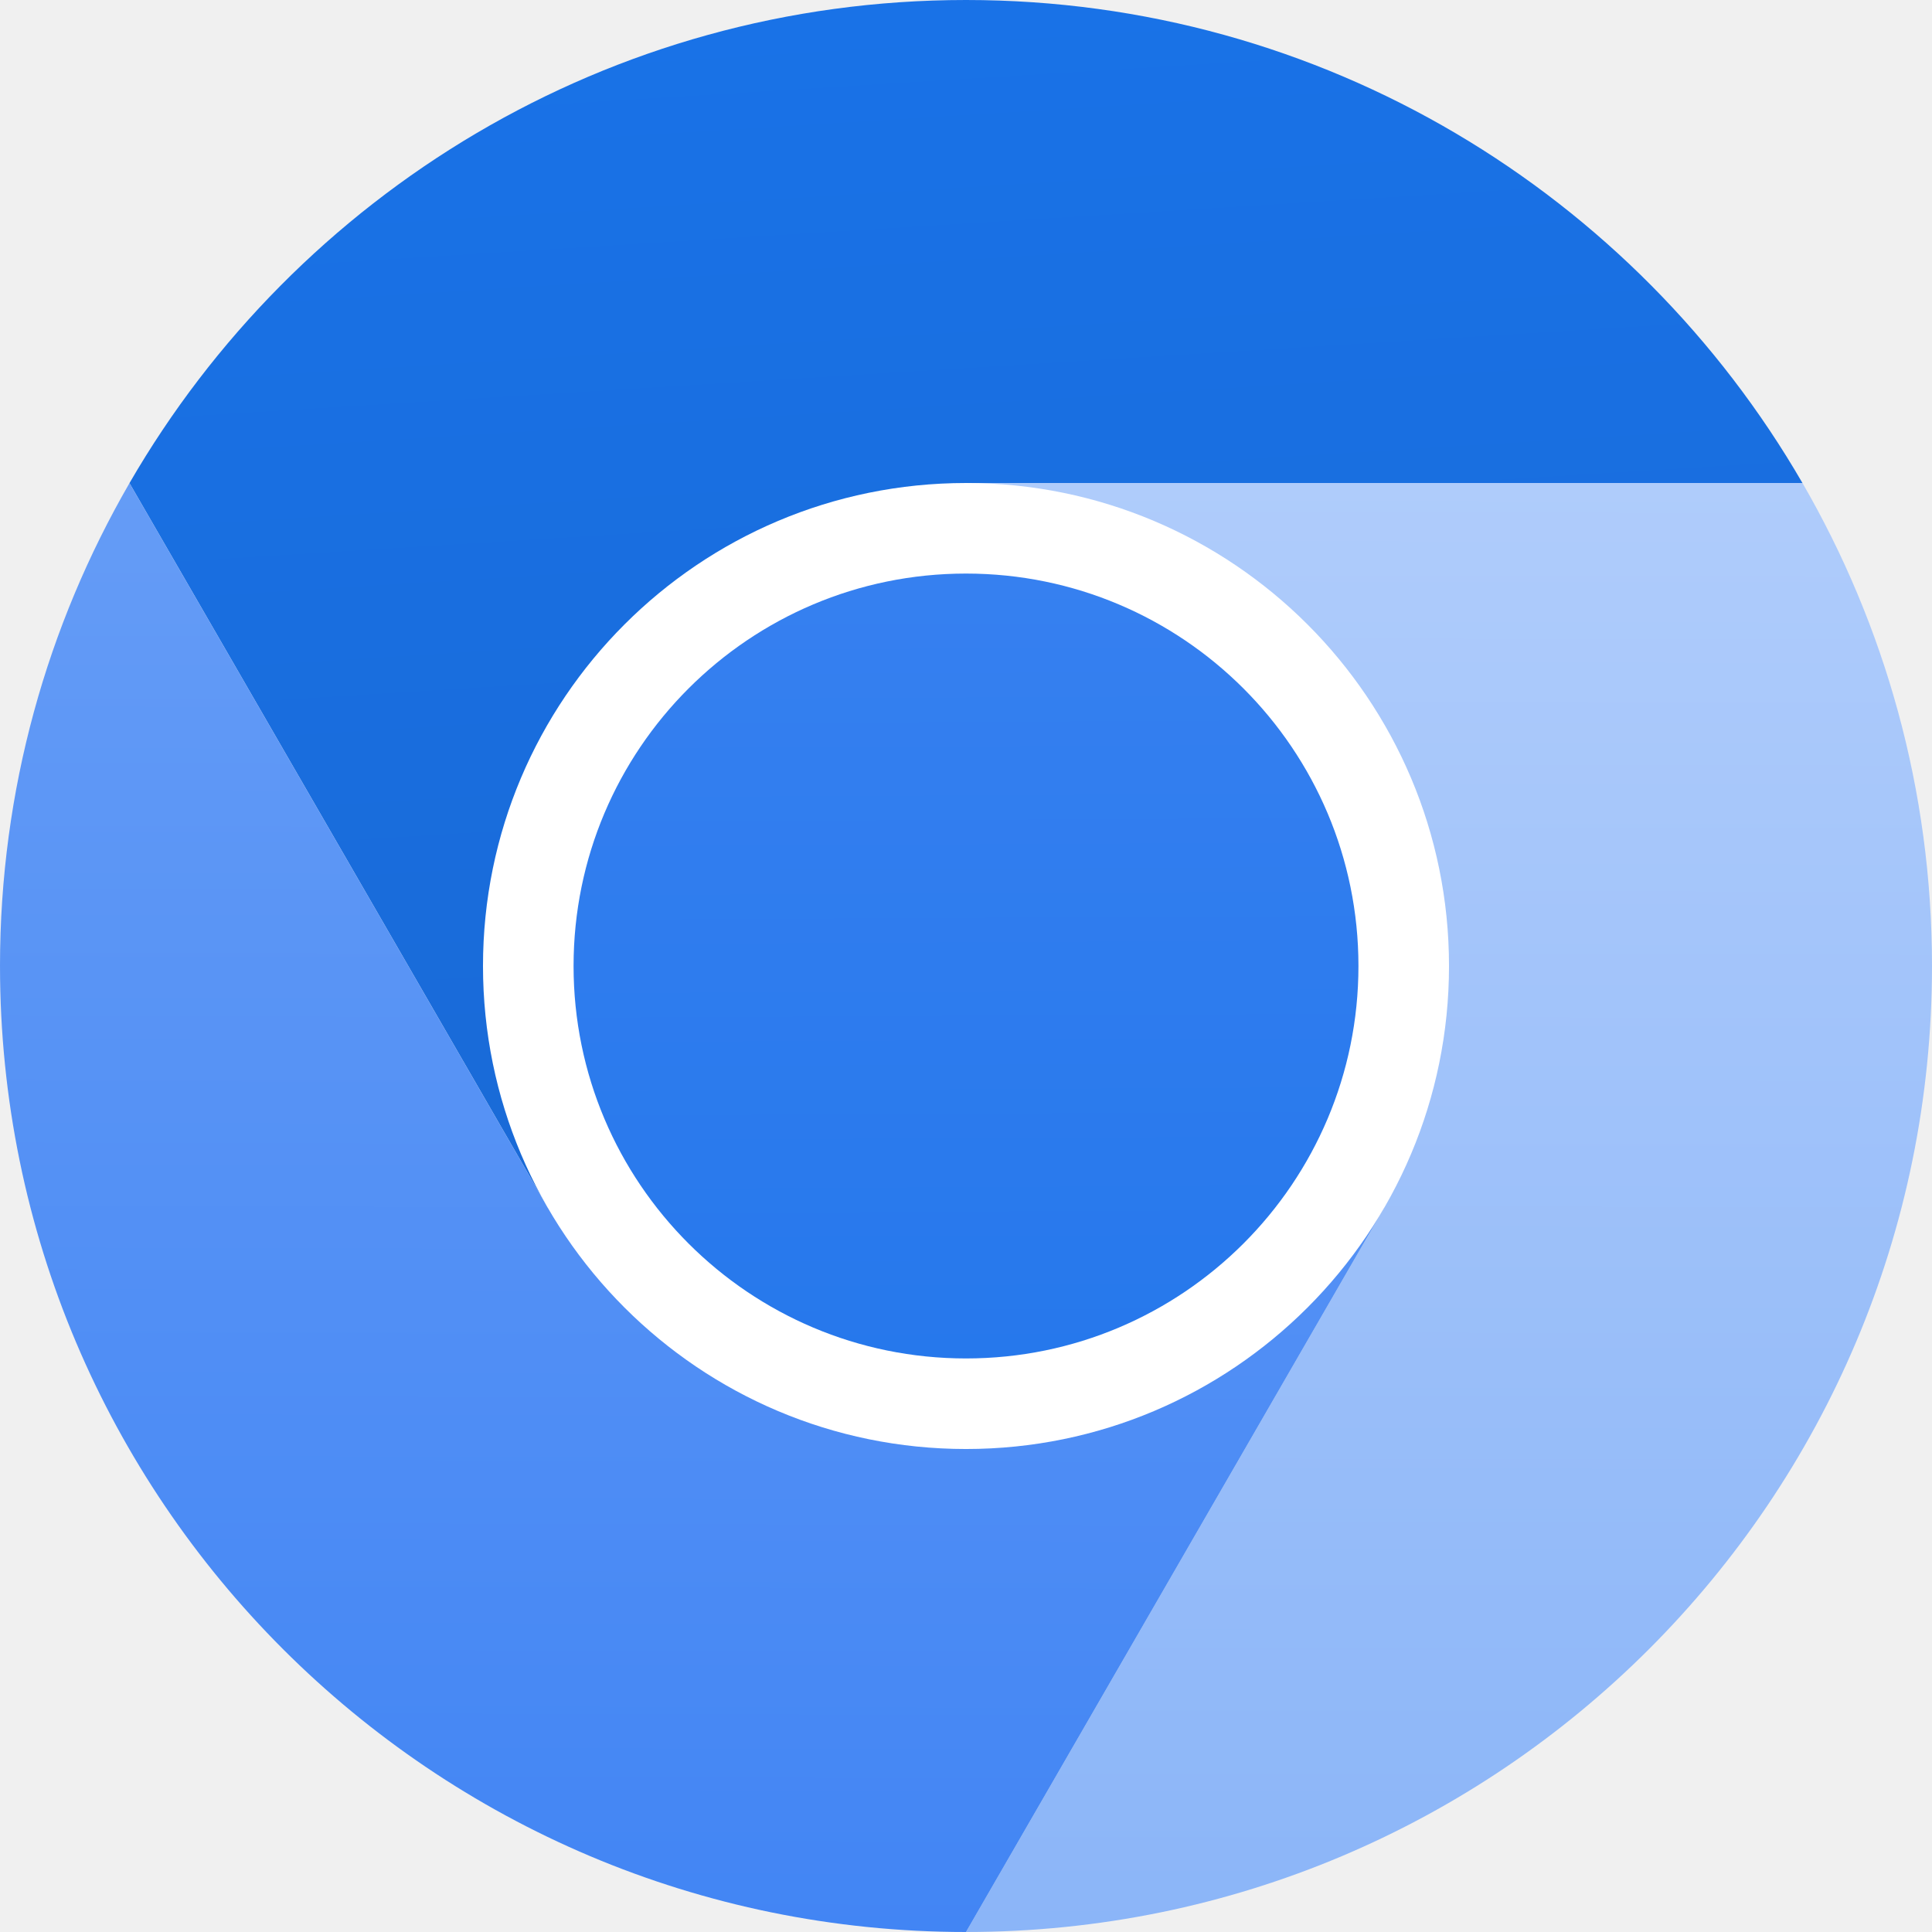
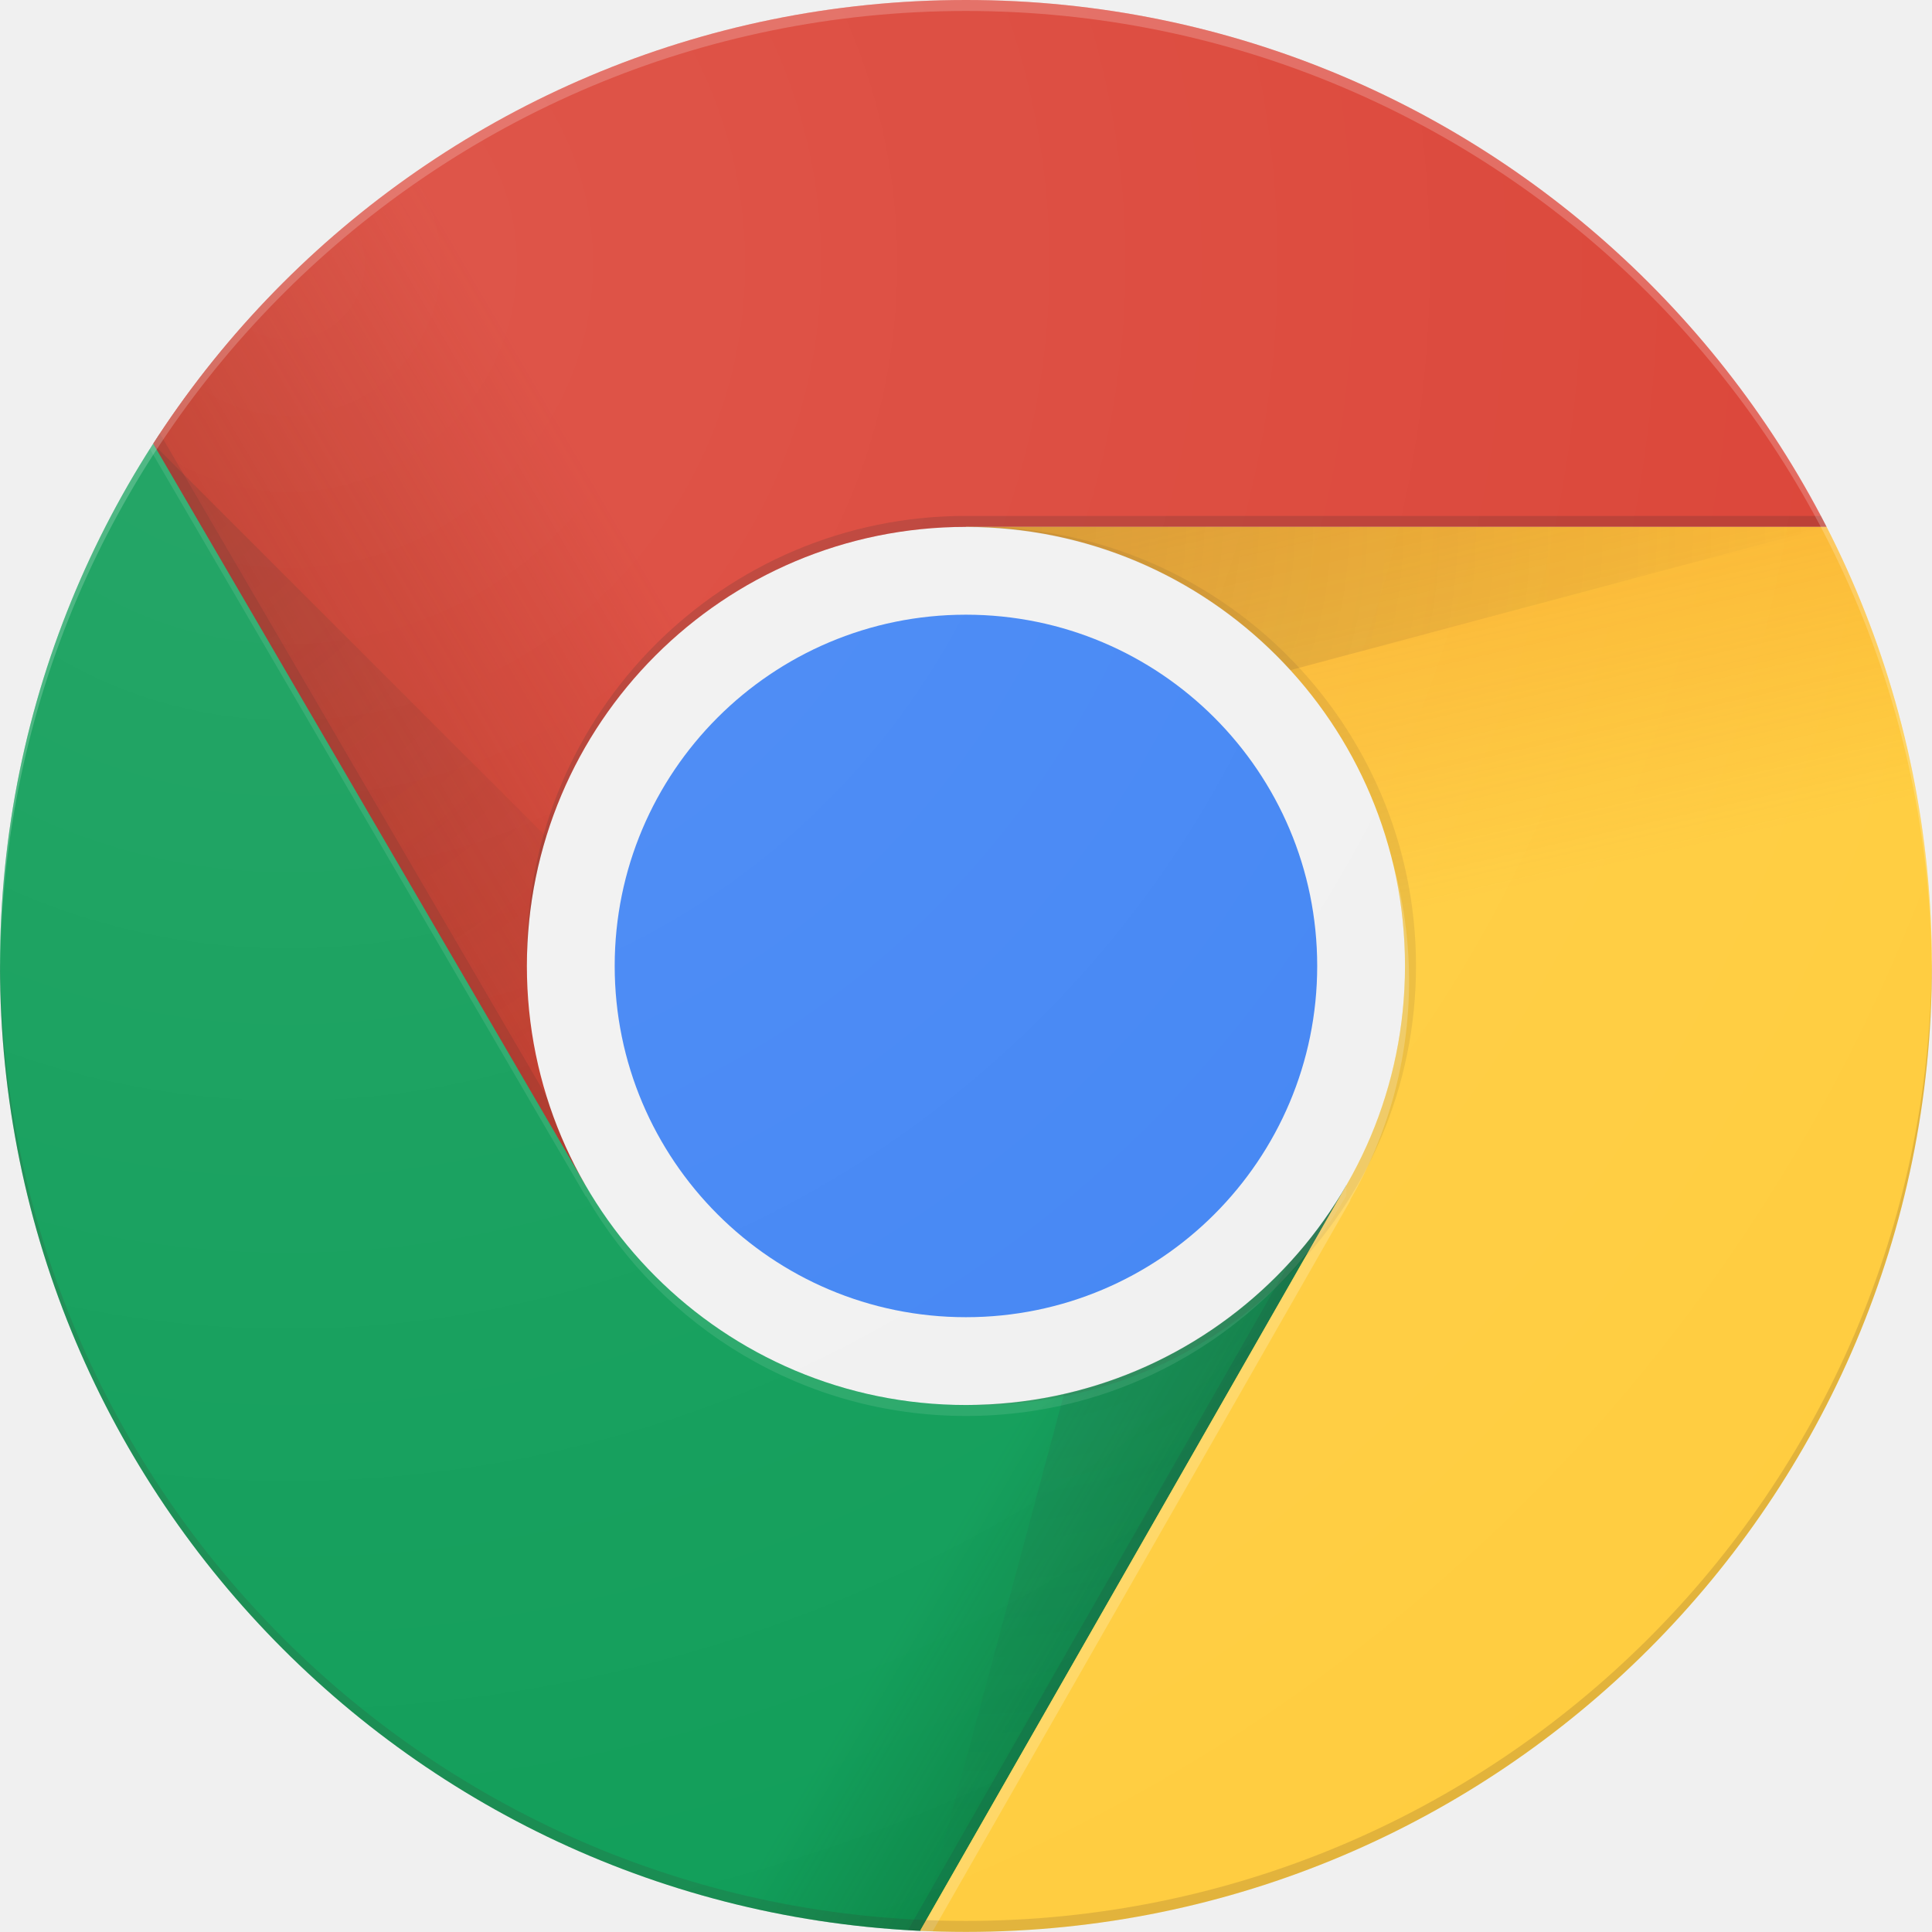
- <svg xmlns="http://www.w3.org/2000/svg" xmlns:xlink="http://www.w3.org/1999/xlink" viewBox="0 0 511.985 511.985">
-   <defs>
-     <linearGradient xlink:href="#a" id="f" x1=".465" x2=".557" y1="-.674" y2=".811" gradientTransform="matrix(231.6258 0 0 231.6247 111.1101 159.9936)" gradientUnits="userSpaceOnUse" />
-     <linearGradient id="a">
-       <stop offset="0" stop-color="#1972e7" />
-       <stop offset="1" stop-color="#1969d5" />
-     </linearGradient>
-     <linearGradient xlink:href="#b" id="e" x1="101.744" x2="101.599" y1="33.726" y2="135.466" gradientTransform="matrix(3.779424 0 0 3.779407 .00151555 .00377865)" gradientUnits="userSpaceOnUse" />
-     <linearGradient id="b" x2="1" gradientTransform="translate(29.399 42.333) scale(61.286)" gradientUnits="userSpaceOnUse">
-       <stop offset="0" stop-color="#afccfb" />
-       <stop offset="1" stop-color="#8bb5f8" />
-     </linearGradient>
-     <linearGradient xlink:href="#c" id="g" x1=".018" x2="1.77" y1="-.512" y2=".499" gradientTransform="matrix(94.93156 164.4269 -164.4276 94.93114 97.55599 173.6108)" gradientUnits="userSpaceOnUse" />
-     <linearGradient id="c" x2="1" gradientTransform="matrix(25.118 43.506 -43.506 25.118 25.812 45.935)" gradientUnits="userSpaceOnUse">
-       <stop offset="0" stop-color="#659cf6" />
-       <stop offset="1" stop-color="#4285f4" />
-     </linearGradient>
-     <linearGradient xlink:href="#d" id="h" x1="67.452" x2="67.733" y1="40.321" y2="95.25" gradientTransform="matrix(3.779424 0 0 3.779407 .00150043 .00377865)" gradientUnits="userSpaceOnUse" />
-     <linearGradient id="d">
-       <stop offset="0" stop-color="#3680f0" />
-       <stop offset="1" stop-color="#2678ec" />
-     </linearGradient>
-   </defs>
-   <path fill="url(#e)" d="m255.993 255.994 110.85 63.997-110.85 191.994c141.381 0 255.992-114.611 255.992-255.991 0-46.642-12.536-90.332-34.331-127.997h-221.663z" />
-   <path fill="url(#f)" d="M255.991 0C161.24 0 78.577 51.513 34.312 128.027l110.828 191.964 110.85-63.997V127.997h221.663C433.382 51.502 350.729 0 255.991 0Z" />
-   <path fill="url(#g)" d="M.002 255.994c0 141.38 114.607 255.991 255.992 255.991l110.85-191.994-110.85-63.997-110.85 63.997L34.315 128.027C12.531 165.682 0 209.356 0 255.991" />
-   <path fill="#fff" d="M383.991 255.994c0 70.69-57.307 127.997-127.998 127.997-70.69 0-127.998-57.307-127.998-127.997 0-70.69 57.307-127.997 127.998-127.997s127.998 57.307 127.998 127.997" />
-   <path fill="url(#h)" d="M359.992 255.994c0 57.436-46.562 103.998-103.998 103.998-57.436 0-103.998-46.562-103.998-103.998 0-57.436 46.562-103.998 103.998-103.998 57.436 0 103.998 46.562 103.998 103.998" />
+ <svg xmlns="http://www.w3.org/2000/svg" xmlns:xlink="http://www.w3.org/1999/xlink" viewBox="8 8 176 176.01">
+   <clipPath id="b">
+     <circle cx="96" cy="96" r="88" />
+   </clipPath>
+   <linearGradient id="c" gradientUnits="userSpaceOnUse" x1="29.337" x2="81.837" y1="75.021" y2="44.354">
+     <stop offset="0" stop-color="#a52714" stop-opacity=".6" />
+     <stop offset=".66" stop-color="#a52714" stop-opacity="0" />
+   </linearGradient>
+   <linearGradient id="d" gradientUnits="userSpaceOnUse" x1="110.872" x2="52.538" y1="164.495" y2="130.329">
+     <stop offset="0" stop-color="#055524" stop-opacity=".4" />
+     <stop offset=".33" stop-color="#055524" stop-opacity="0" />
+   </linearGradient>
+   <clipPath id="e">
+     <path d="M8 184h83.77l38.88-38.88V116H61.36L8 24.48z" />
+   </clipPath>
+   <linearGradient id="f" gradientUnits="userSpaceOnUse" x1="121.858" x2="136.547" y1="49.804" y2="114.13">
+     <stop offset="0" stop-color="#ea6100" stop-opacity=".3" />
+     <stop offset=".66" stop-color="#ea6100" stop-opacity="0" />
+   </linearGradient>
+   <clipPath id="g">
+     <path d="M96 56l34.65 60-38.88 68H184V56z" />
+   </clipPath>
+   <linearGradient id="a">
+     <stop offset="0" stop-color="#3e2723" stop-opacity=".2" />
+     <stop offset="1" stop-color="#3e2723" stop-opacity="0" />
+   </linearGradient>
+   <radialGradient id="h" cx="92.176" cy="55.948" gradientUnits="userSpaceOnUse" r="84.078" xlink:href="#a" />
+   <clipPath id="i">
+     <path d="M21.97 8v40.34L61.36 116 96 56h88V8z" />
+   </clipPath>
+   <radialGradient id="j" cx="21.875" cy="48.52" gradientUnits="userSpaceOnUse" r="78.044" xlink:href="#a" />
+   <radialGradient id="k" cx="95.844" cy="96.138" gradientUnits="userSpaceOnUse" r="87.87">
+     <stop offset="0" stop-color="#263238" stop-opacity=".2" />
+     <stop offset="1" stop-color="#263238" stop-opacity="0" />
+   </radialGradient>
+   <radialGradient id="l" cx="34.286" cy="32.014" gradientUnits="userSpaceOnUse" r="176.746">
+     <stop offset="0" stop-color="#fff" stop-opacity=".1" />
+     <stop offset="1" stop-color="#fff" stop-opacity="0" />
+   </radialGradient>
+   <g clip-path="url(#b)">
+     <path d="M21.97 8v108h39.39L96 56h88V8z" fill="#db4437" />
+     <path d="M21.97 8v108h39.39L96 56h88V8z" fill="url(#c)" />
+   </g>
+   <path clip-path="url(#b)" d="M62.31 115.65L22.48 47.34l-.58 1 39.54 67.8z" fill="#3e2723" fill-opacity=".15" />
+   <g clip-path="url(#b)">
+     <path d="M8 184h83.77l38.88-38.88V116H61.36L8 24.48z" fill="#0f9d58" />
+     <path d="M8 184h83.77l38.88-38.88V116H61.36L8 24.48z" fill="url(#d)" />
+   </g>
+   <path clip-path="url(#b)" d="M129.84 117.33l-.83-.48L90.62 184h1.15l38.1-66.64z" fill="#263238" fill-opacity=".15" />
+   <g clip-path="url(#b)">
+     <g clip-path="url(#e)">
+       <path d="M96 56l34.65 60-38.88 68H184V56z" fill="#ffcd40" />
+       <path d="M96 56l34.65 60-38.88 68H184V56z" fill="url(#f)" />
+     </g>
+   </g>
+   <g clip-path="url(#b)">
+     <path d="M96 56l34.65 60-38.88 68H184V56z" fill="#ffcd40" />
+     <path d="M96 56l34.65 60-38.88 68H184V56z" fill="url(#f)" />
+   </g>
+   <g clip-path="url(#b)">
+     <g clip-path="url(#g)">
+       <path d="M21.97 8v108h39.39L96 56h88V8z" fill="#db4437" />
+       <path d="M21.97 8v108h39.39L96 56h88V8z" fill="url(#c)" />
+     </g>
+   </g>
+   <path clip-path="url(#b)" d="M96 56v20.95L174.4 56z" fill="url(#h)" />
+   <g clip-path="url(#b)">
+     <g clip-path="url(#i)">
+       <path d="M8 184h83.77l38.88-38.88V116H61.36L8 24.48z" fill="#0f9d58" />
+       <path d="M8 184h83.77l38.88-38.88V116H61.36L8 24.48z" fill="url(#d)" />
+     </g>
+   </g>
+   <path clip-path="url(#b)" d="M21.97 48.45l57.25 57.24L61.36 116z" fill="url(#j)" />
+   <path clip-path="url(#b)" d="M91.83 183.89l20.96-78.2L130.65 116z" fill="url(#k)" />
+   <g clip-path="url(#b)">
+     <circle cx="96" cy="96" fill="#f1f1f1" r="40" />
+     <circle cx="96" cy="96" fill="#4285f4" r="32" />
+   </g>
+   <g clip-path="url(#b)">
+     <path d="M96 55c-22.09 0-40 17.91-40 40v1c0-22.09 17.91-40 40-40h88v-1z" fill="#3e2723" fill-opacity=".2" />
+     <path d="M130.6 116c-6.92 11.94-19.81 20-34.6 20-14.8 0-27.69-8.06-34.61-20h-.04L8 24.48v1L61.36 117h.04c6.92 11.94 19.81 20 34.61 20 14.79 0 27.68-8.05 34.6-20h.05v-1z" fill="#fff" fill-opacity=".1" />
+     <path d="M97 56c-.17 0-.33.02-.5.03C118.36 56.3 136 74.08 136 96s-17.64 39.7-39.5 39.97c.17 0 .33.03.5.03 22.09 0 40-17.91 40-40s-17.91-40-40-40z" fill="#3e2723" opacity=".1" />
+     <path d="M131 117.33c3.4-5.88 5.37-12.68 5.37-19.96 0-4.22-.66-8.28-1.87-12.09.95 3.42 1.5 7.01 1.5 10.73 0 7.28-1.97 14.08-5.37 19.96l.02.04-38.88 68h1.16l38.09-66.64z" fill="#fff" fill-opacity=".2" />
+   </g>
+   <g clip-path="url(#b)">
+     <path d="M96 9c48.43 0 87.72 39.13 87.99 87.5 0-.17.01-.33.01-.5 0-48.6-39.4-88-88-88S8 47.4 8 96c0 .17.01.33.01.5C8.28 48.13 47.57 9 96 9z" fill="#fff" fill-opacity=".2" />
+     <path d="M96 183c48.43 0 87.72-39.13 87.99-87.5 0 .17.01.33.01.5 0 48.6-39.4 88-88 88S8 144.6 8 96c0-.17.01-.33.01-.5C8.28 143.87 47.57 183 96 183z" fill="#3e2723" fill-opacity=".15" />
+   </g>
+   <circle cx="96" cy="96" fill="url(#l)" r="88" />
+   <path d="M0 0h192v192H0z" fill="none" />
</svg>
